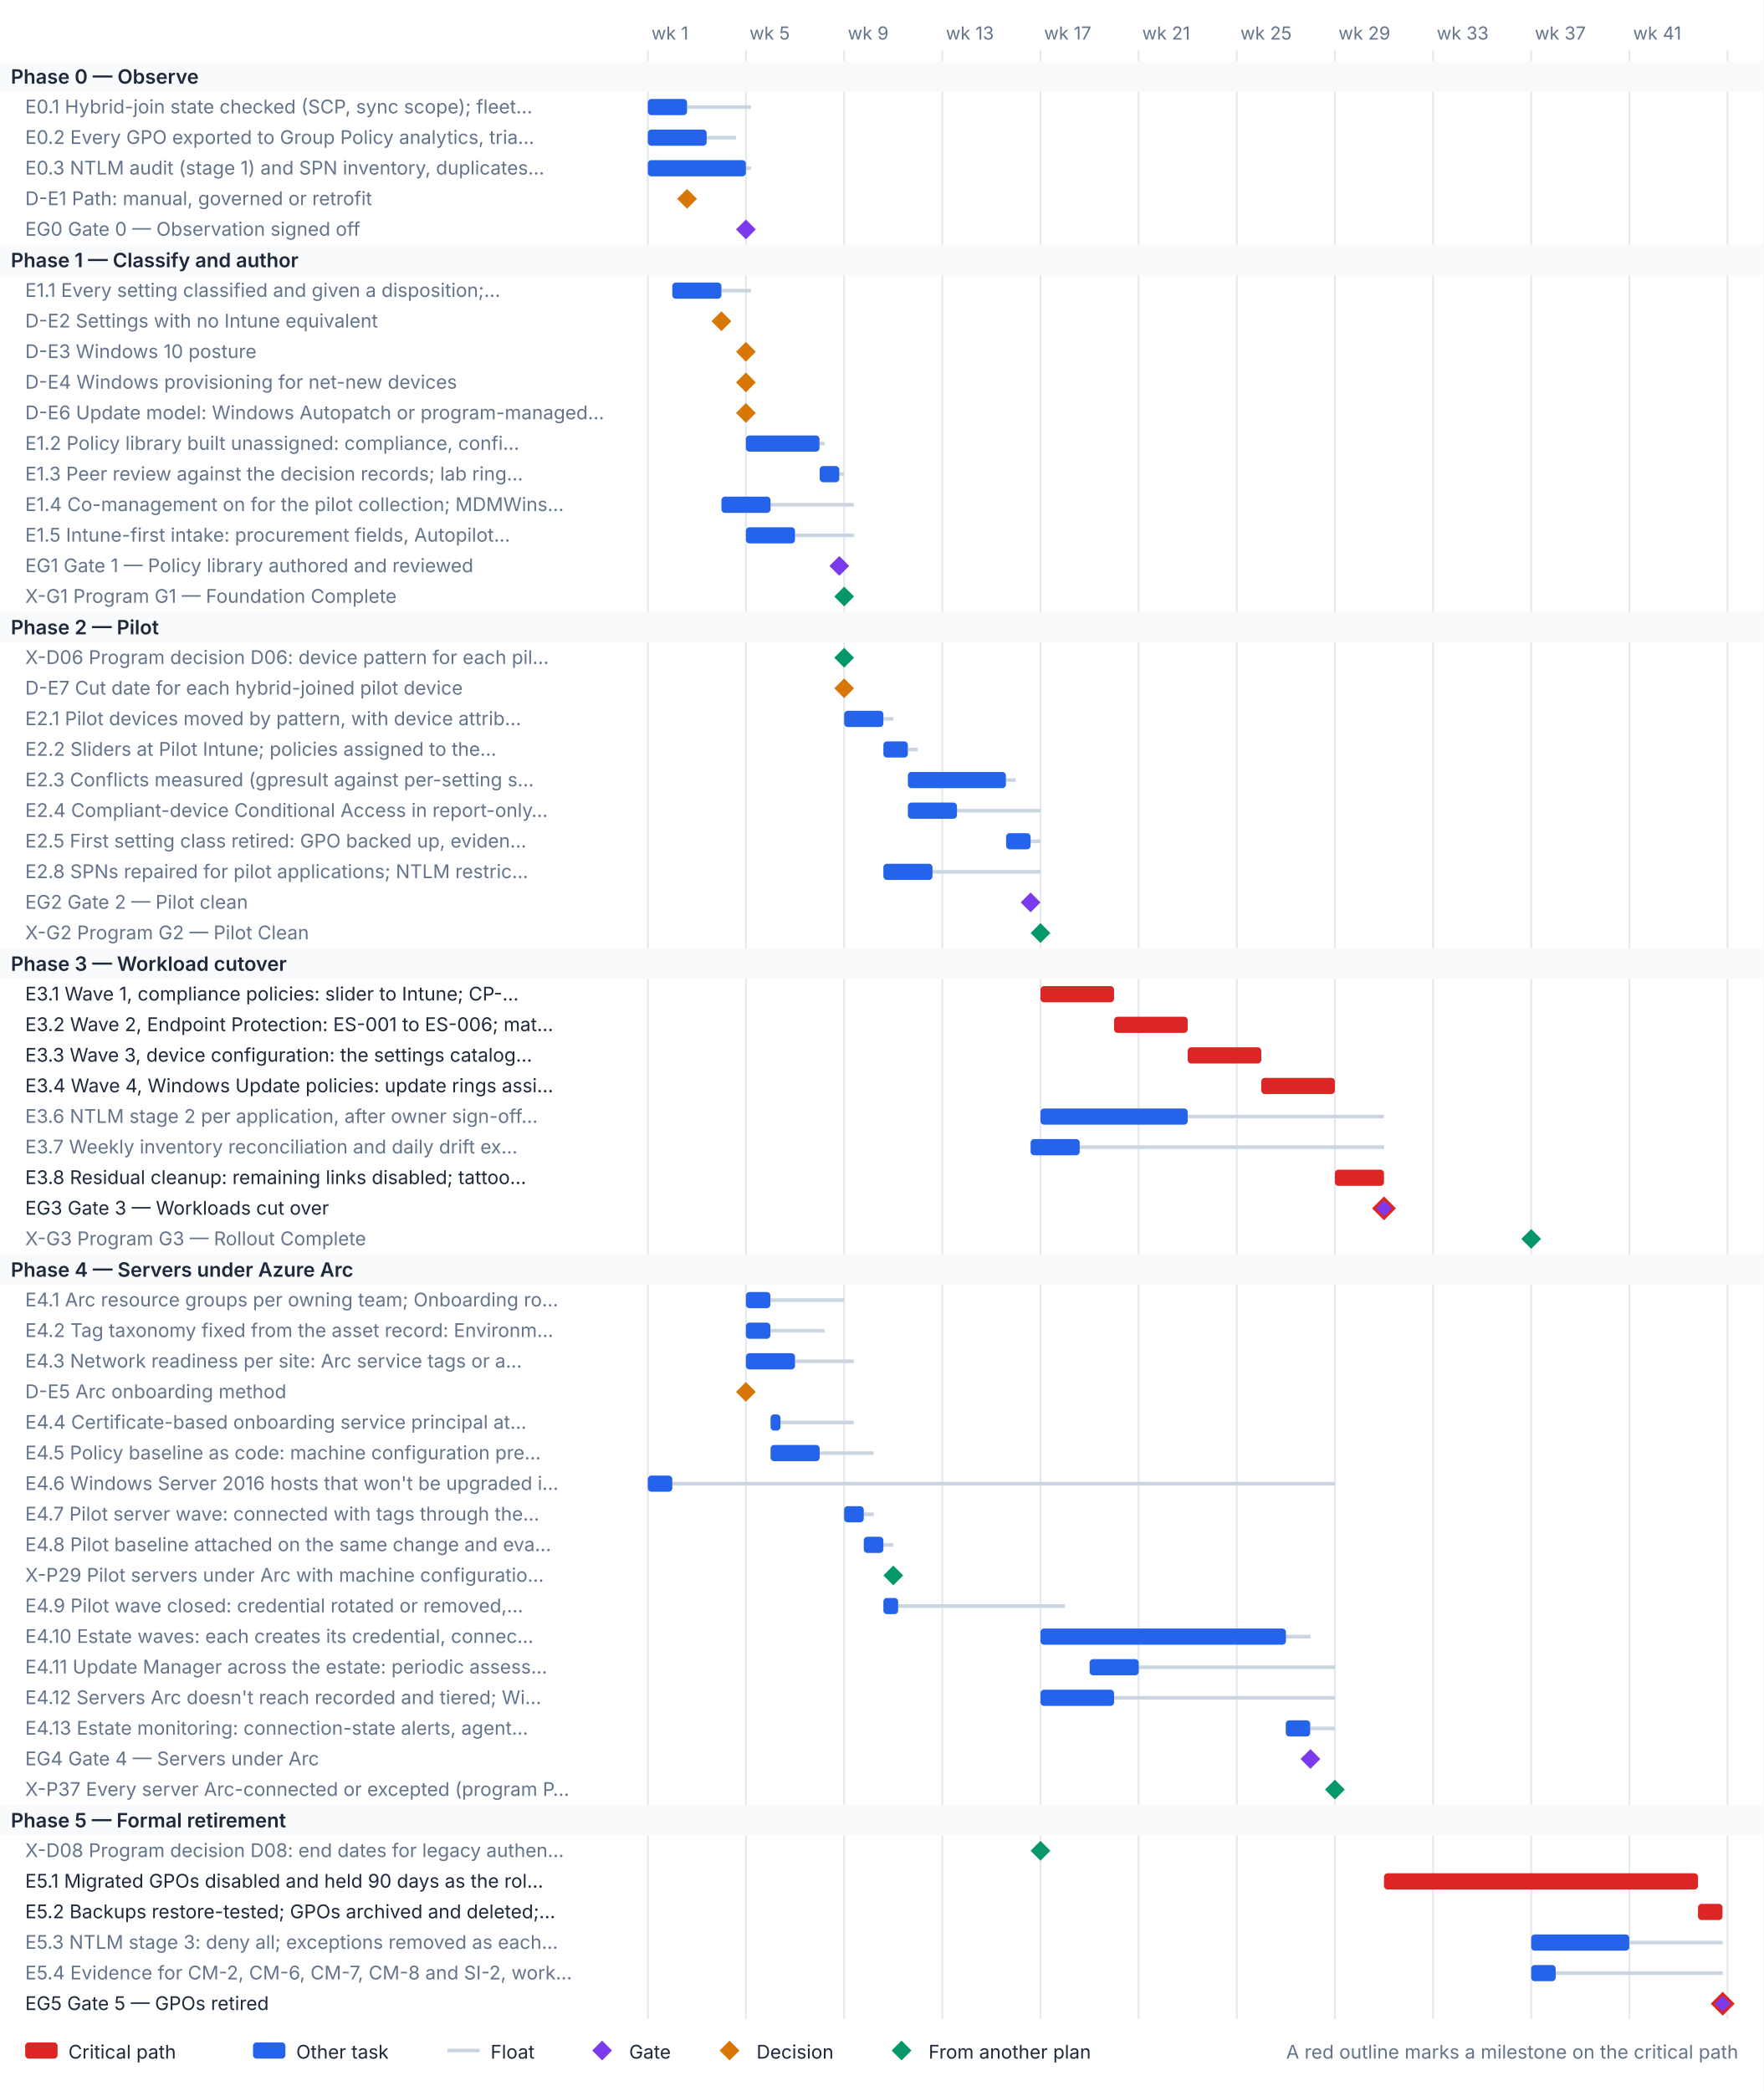
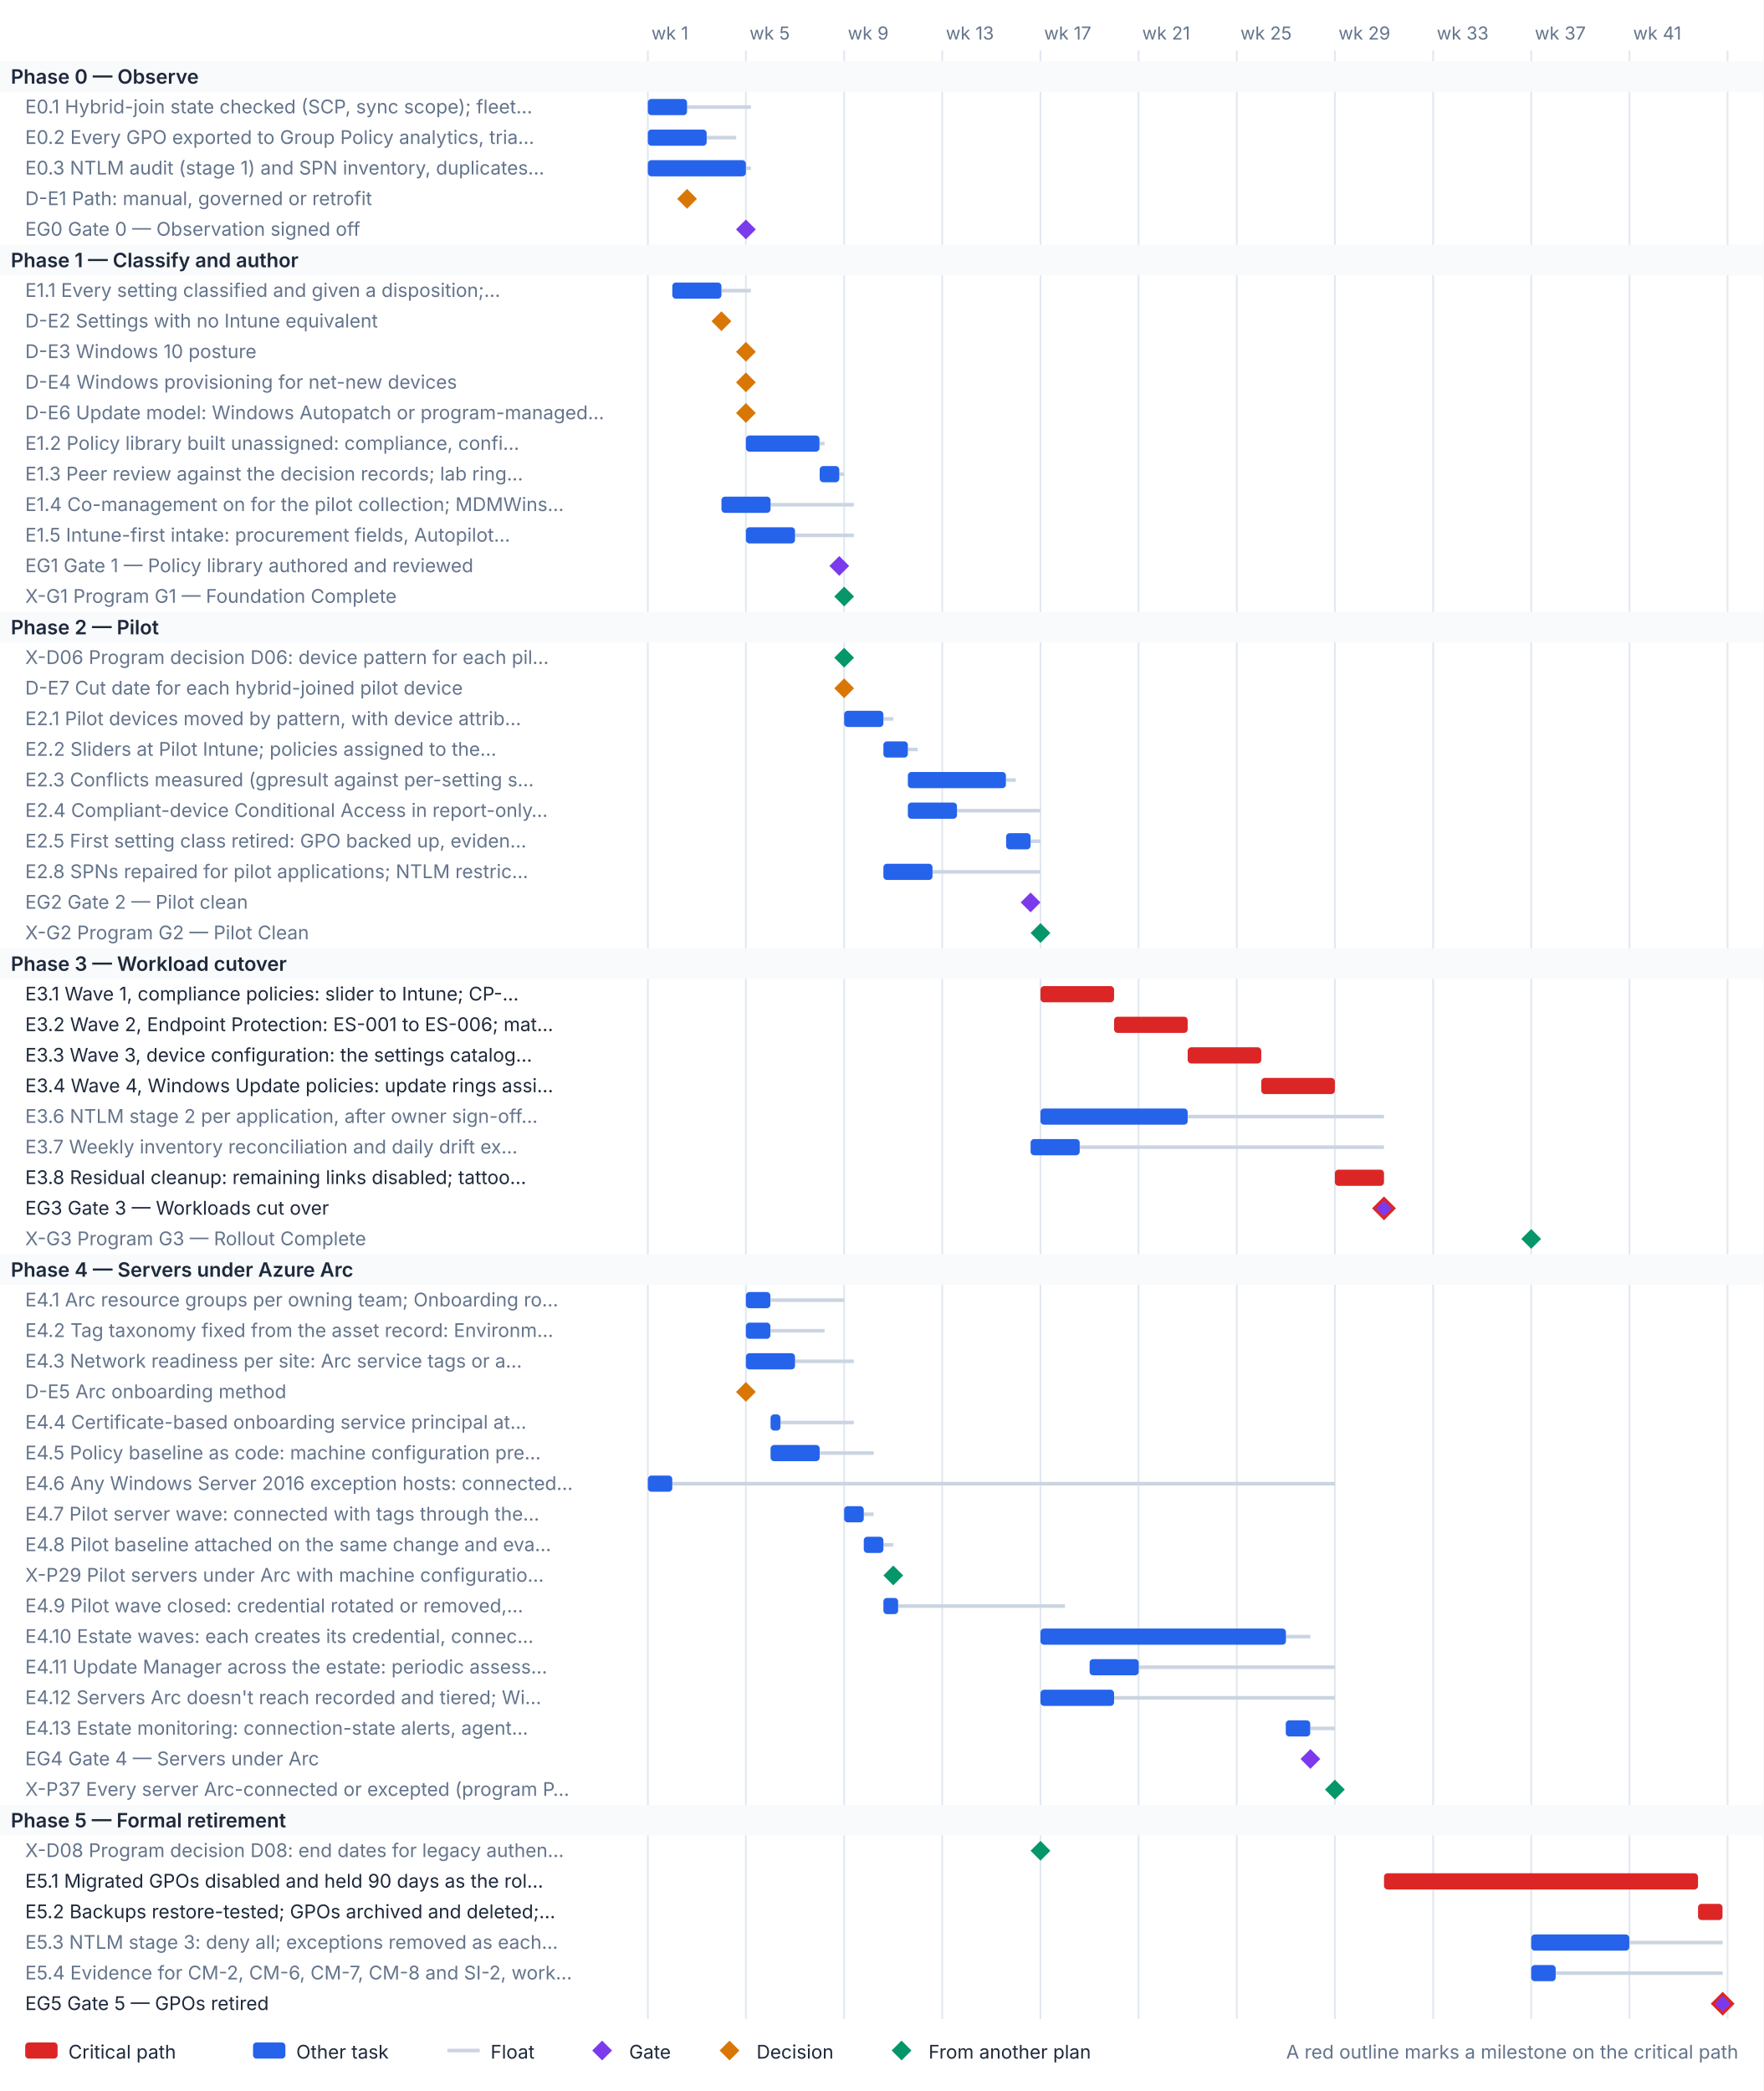
<svg xmlns="http://www.w3.org/2000/svg" width="980" height="1162" viewBox="0 0 980 1162" role="img" aria-labelledby="t d" font-family="Inter, 'DM Sans', Arial, sans-serif">
  <rect width="980" height="1162" fill="#ffffff" />
  <line x1="360.0" y1="28" x2="360.0" y2="1122" stroke="#e2e8f0" stroke-width="1" />
  <text x="362.0" y="22" font-size="10" fill="#64748b">wk 1</text>
  <line x1="414.5" y1="28" x2="414.5" y2="1122" stroke="#e2e8f0" stroke-width="1" />
  <text x="416.5" y="22" font-size="10" fill="#64748b">wk 5</text>
  <line x1="469.1" y1="28" x2="469.1" y2="1122" stroke="#e2e8f0" stroke-width="1" />
  <text x="471.1" y="22" font-size="10" fill="#64748b">wk 9</text>
  <line x1="523.6" y1="28" x2="523.6" y2="1122" stroke="#e2e8f0" stroke-width="1" />
  <text x="525.6" y="22" font-size="10" fill="#64748b">wk 13</text>
  <line x1="578.2" y1="28" x2="578.2" y2="1122" stroke="#e2e8f0" stroke-width="1" />
  <text x="580.2" y="22" font-size="10" fill="#64748b">wk 17</text>
  <line x1="632.7" y1="28" x2="632.7" y2="1122" stroke="#e2e8f0" stroke-width="1" />
  <text x="634.7" y="22" font-size="10" fill="#64748b">wk 21</text>
  <line x1="687.3" y1="28" x2="687.3" y2="1122" stroke="#e2e8f0" stroke-width="1" />
  <text x="689.3" y="22" font-size="10" fill="#64748b">wk 25</text>
  <line x1="741.8" y1="28" x2="741.8" y2="1122" stroke="#e2e8f0" stroke-width="1" />
  <text x="743.8" y="22" font-size="10" fill="#64748b">wk 29</text>
  <line x1="796.4" y1="28" x2="796.4" y2="1122" stroke="#e2e8f0" stroke-width="1" />
  <text x="798.4" y="22" font-size="10" fill="#64748b">wk 33</text>
  <line x1="850.9" y1="28" x2="850.9" y2="1122" stroke="#e2e8f0" stroke-width="1" />
  <text x="852.9" y="22" font-size="10" fill="#64748b">wk 37</text>
  <line x1="905.5" y1="28" x2="905.5" y2="1122" stroke="#e2e8f0" stroke-width="1" />
  <text x="907.5" y="22" font-size="10" fill="#64748b">wk 41</text>
  <line x1="960.0" y1="28" x2="960.0" y2="1122" stroke="#e2e8f0" stroke-width="1" />
  <rect x="0" y="34" width="980" height="17" fill="#f8fafc" />
  <text x="6" y="46.5" font-size="11" font-weight="600" fill="#1e293b">Phase 0 — Observe</text>
  <text x="14" y="63" font-size="10.5" fill="#64748b">E0.1  Hybrid-join state checked (SCP, sync scope); fleet…</text>
  <line x1="381.8" y1="59.5" x2="417.3" y2="59.5" stroke="#cbd5e1" stroke-width="2" />
  <rect x="360.0" y="55" width="21.8" height="9" rx="2" fill="#2563EB" />
  <text x="14" y="80" font-size="10.5" fill="#64748b">E0.2  Every GPO exported to Group Policy analytics, tria…</text>
  <line x1="392.7" y1="76.5" x2="409.1" y2="76.5" stroke="#cbd5e1" stroke-width="2" />
  <rect x="360.0" y="72" width="32.7" height="9" rx="2" fill="#2563EB" />
  <text x="14" y="97" font-size="10.5" fill="#64748b">E0.3  NTLM audit (stage 1) and SPN inventory, duplicates…</text>
  <line x1="414.5" y1="93.5" x2="417.3" y2="93.5" stroke="#cbd5e1" stroke-width="2" />
  <rect x="360.0" y="89" width="54.5" height="9" rx="2" fill="#2563EB" />
  <text x="14" y="114" font-size="10.5" fill="#64748b">D-E1  Path: manual, governed or retrofit</text>
  <path d="M381.8 105.0 L387.3 110.5 L381.8 116.0 L376.3 110.5 Z" fill="#D97706" />
  <text x="14" y="131" font-size="10.5" fill="#64748b">EG0  Gate 0 — Observation signed off</text>
  <path d="M414.5 122.0 L420.0 127.5 L414.5 133.0 L409.0 127.5 Z" fill="#7C3AED" />
  <rect x="0" y="136" width="980" height="17" fill="#f8fafc" />
  <text x="6" y="148.5" font-size="11" font-weight="600" fill="#1e293b">Phase 1 — Classify and author</text>
  <text x="14" y="165" font-size="10.5" fill="#64748b">E1.1  Every setting classified and given a disposition;…</text>
  <line x1="400.9" y1="161.5" x2="417.3" y2="161.5" stroke="#cbd5e1" stroke-width="2" />
  <rect x="373.6" y="157" width="27.3" height="9" rx="2" fill="#2563EB" />
  <text x="14" y="182" font-size="10.5" fill="#64748b">D-E2  Settings with no Intune equivalent</text>
  <path d="M400.9 173.0 L406.4 178.5 L400.9 184.0 L395.4 178.5 Z" fill="#D97706" />
  <text x="14" y="199" font-size="10.5" fill="#64748b">D-E3  Windows 10 posture</text>
  <path d="M414.5 190.0 L420.0 195.5 L414.5 201.0 L409.0 195.5 Z" fill="#D97706" />
  <text x="14" y="216" font-size="10.5" fill="#64748b">D-E4  Windows provisioning for net-new devices</text>
  <path d="M414.5 207.0 L420.0 212.5 L414.5 218.0 L409.0 212.5 Z" fill="#D97706" />
  <text x="14" y="233" font-size="10.5" fill="#64748b">D-E6  Update model: Windows Autopatch or program-managed…</text>
  <path d="M414.5 224.0 L420.0 229.5 L414.5 235.0 L409.0 229.5 Z" fill="#D97706" />
  <text x="14" y="250" font-size="10.5" fill="#64748b">E1.2  Policy library built unassigned: compliance, confi…</text>
  <line x1="455.5" y1="246.5" x2="458.2" y2="246.5" stroke="#cbd5e1" stroke-width="2" />
  <rect x="414.5" y="242" width="40.9" height="9" rx="2" fill="#2563EB" />
  <text x="14" y="267" font-size="10.5" fill="#64748b">E1.3  Peer review against the decision records; lab ring…</text>
  <line x1="466.4" y1="263.5" x2="469.1" y2="263.5" stroke="#cbd5e1" stroke-width="2" />
  <rect x="455.5" y="259" width="10.9" height="9" rx="2" fill="#2563EB" />
  <text x="14" y="284" font-size="10.5" fill="#64748b">E1.4  Co-management on for the pilot collection; MDMWins…</text>
  <line x1="428.2" y1="280.5" x2="474.5" y2="280.5" stroke="#cbd5e1" stroke-width="2" />
  <rect x="400.9" y="276" width="27.3" height="9" rx="2" fill="#2563EB" />
  <text x="14" y="301" font-size="10.5" fill="#64748b">E1.5  Intune-first intake: procurement fields, Autopilot…</text>
  <line x1="441.8" y1="297.5" x2="474.5" y2="297.5" stroke="#cbd5e1" stroke-width="2" />
  <rect x="414.5" y="293" width="27.3" height="9" rx="2" fill="#2563EB" />
  <text x="14" y="318" font-size="10.5" fill="#64748b">EG1  Gate 1 — Policy library authored and reviewed</text>
  <path d="M466.4 309.0 L471.9 314.5 L466.4 320.0 L460.9 314.5 Z" fill="#7C3AED" />
  <text x="14" y="335" font-size="10.5" fill="#64748b">X-G1  Program G1 — Foundation Complete</text>
  <path d="M469.1 326.0 L474.6 331.5 L469.1 337.0 L463.6 331.5 Z" fill="#059669" />
  <rect x="0" y="340" width="980" height="17" fill="#f8fafc" />
  <text x="6" y="352.5" font-size="11" font-weight="600" fill="#1e293b">Phase 2 — Pilot</text>
  <text x="14" y="369" font-size="10.5" fill="#64748b">X-D06  Program decision D06: device pattern for each pil…</text>
  <path d="M469.1 360.0 L474.6 365.5 L469.1 371.0 L463.6 365.5 Z" fill="#059669" />
  <text x="14" y="386" font-size="10.5" fill="#64748b">D-E7  Cut date for each hybrid-joined pilot device</text>
  <path d="M469.1 377.0 L474.6 382.5 L469.1 388.0 L463.6 382.5 Z" fill="#D97706" />
  <text x="14" y="403" font-size="10.5" fill="#64748b">E2.1  Pilot devices moved by pattern, with device attrib…</text>
  <line x1="490.9" y1="399.5" x2="496.4" y2="399.5" stroke="#cbd5e1" stroke-width="2" />
  <rect x="469.1" y="395" width="21.8" height="9" rx="2" fill="#2563EB" />
  <text x="14" y="420" font-size="10.5" fill="#64748b">E2.2  Sliders at Pilot Intune; policies assigned to the…</text>
  <line x1="504.5" y1="416.5" x2="510.0" y2="416.5" stroke="#cbd5e1" stroke-width="2" />
  <rect x="490.9" y="412" width="13.6" height="9" rx="2" fill="#2563EB" />
  <text x="14" y="437" font-size="10.5" fill="#64748b">E2.3  Conflicts measured (gpresult against per-setting s…</text>
  <line x1="559.1" y1="433.5" x2="564.5" y2="433.5" stroke="#cbd5e1" stroke-width="2" />
  <rect x="504.5" y="429" width="54.5" height="9" rx="2" fill="#2563EB" />
  <text x="14" y="454" font-size="10.5" fill="#64748b">E2.4  Compliant-device Conditional Access in report-only…</text>
  <line x1="531.8" y1="450.5" x2="578.2" y2="450.5" stroke="#cbd5e1" stroke-width="2" />
  <rect x="504.5" y="446" width="27.3" height="9" rx="2" fill="#2563EB" />
  <text x="14" y="471" font-size="10.5" fill="#64748b">E2.5  First setting class retired: GPO backed up, eviden…</text>
  <line x1="572.7" y1="467.5" x2="578.2" y2="467.5" stroke="#cbd5e1" stroke-width="2" />
  <rect x="559.1" y="463" width="13.6" height="9" rx="2" fill="#2563EB" />
  <text x="14" y="488" font-size="10.5" fill="#64748b">E2.8  SPNs repaired for pilot applications; NTLM restric…</text>
  <line x1="518.2" y1="484.5" x2="578.2" y2="484.5" stroke="#cbd5e1" stroke-width="2" />
  <rect x="490.9" y="480" width="27.3" height="9" rx="2" fill="#2563EB" />
  <text x="14" y="505" font-size="10.5" fill="#64748b">EG2  Gate 2 — Pilot clean</text>
  <path d="M572.7 496.0 L578.2 501.5 L572.7 507.0 L567.2 501.5 Z" fill="#7C3AED" />
  <text x="14" y="522" font-size="10.5" fill="#64748b">X-G2  Program G2 — Pilot Clean</text>
  <path d="M578.2 513.0 L583.7 518.5 L578.2 524.0 L572.7 518.5 Z" fill="#059669" />
  <rect x="0" y="527" width="980" height="17" fill="#f8fafc" />
  <text x="6" y="539.5" font-size="11" font-weight="600" fill="#1e293b">Phase 3 — Workload cutover</text>
  <text x="14" y="556" font-size="10.5" fill="#1e293b">E3.1  Wave 1, compliance policies: slider to Intune; CP-…</text>
  <rect x="578.2" y="548" width="40.9" height="9" rx="2" fill="#DC2626" />
  <text x="14" y="573" font-size="10.5" fill="#1e293b">E3.2  Wave 2, Endpoint Protection: ES-001 to ES-006; mat…</text>
  <rect x="619.1" y="565" width="40.9" height="9" rx="2" fill="#DC2626" />
  <text x="14" y="590" font-size="10.5" fill="#1e293b">E3.3  Wave 3, device configuration: the settings catalog…</text>
  <rect x="660.0" y="582" width="40.9" height="9" rx="2" fill="#DC2626" />
  <text x="14" y="607" font-size="10.5" fill="#1e293b">E3.4  Wave 4, Windows Update policies: update rings assi…</text>
  <rect x="700.9" y="599" width="40.9" height="9" rx="2" fill="#DC2626" />
  <text x="14" y="624" font-size="10.5" fill="#64748b">E3.6  NTLM stage 2 per application, after owner sign-off…</text>
  <line x1="660.0" y1="620.5" x2="769.1" y2="620.5" stroke="#cbd5e1" stroke-width="2" />
  <rect x="578.2" y="616" width="81.8" height="9" rx="2" fill="#2563EB" />
  <text x="14" y="641" font-size="10.5" fill="#64748b">E3.7  Weekly inventory reconciliation and daily drift ex…</text>
  <line x1="600.0" y1="637.5" x2="769.1" y2="637.5" stroke="#cbd5e1" stroke-width="2" />
  <rect x="572.7" y="633" width="27.3" height="9" rx="2" fill="#2563EB" />
  <text x="14" y="658" font-size="10.5" fill="#1e293b">E3.8  Residual cleanup: remaining links disabled; tattoo…</text>
  <rect x="741.8" y="650" width="27.3" height="9" rx="2" fill="#DC2626" />
  <text x="14" y="675" font-size="10.5" fill="#1e293b">EG3  Gate 3 — Workloads cut over</text>
  <path d="M769.1 666.0 L774.6 671.5 L769.1 677.0 L763.6 671.5 Z" fill="#7C3AED" stroke="#DC2626" stroke-width="1.6" />
  <text x="14" y="692" font-size="10.5" fill="#64748b">X-G3  Program G3 — Rollout Complete</text>
  <path d="M850.9 683.0 L856.4 688.5 L850.9 694.0 L845.4 688.5 Z" fill="#059669" />
  <rect x="0" y="697" width="980" height="17" fill="#f8fafc" />
  <text x="6" y="709.5" font-size="11" font-weight="600" fill="#1e293b">Phase 4 — Servers under Azure Arc</text>
  <text x="14" y="726" font-size="10.5" fill="#64748b">E4.1  Arc resource groups per owning team; Onboarding ro…</text>
  <line x1="428.2" y1="722.5" x2="469.1" y2="722.5" stroke="#cbd5e1" stroke-width="2" />
  <rect x="414.5" y="718" width="13.6" height="9" rx="2" fill="#2563EB" />
  <text x="14" y="743" font-size="10.5" fill="#64748b">E4.2  Tag taxonomy fixed from the asset record: Environm…</text>
  <line x1="428.2" y1="739.5" x2="458.2" y2="739.5" stroke="#cbd5e1" stroke-width="2" />
  <rect x="414.5" y="735" width="13.6" height="9" rx="2" fill="#2563EB" />
  <text x="14" y="760" font-size="10.5" fill="#64748b">E4.3  Network readiness per site: Arc service tags or a…</text>
  <line x1="441.8" y1="756.5" x2="474.5" y2="756.5" stroke="#cbd5e1" stroke-width="2" />
  <rect x="414.5" y="752" width="27.3" height="9" rx="2" fill="#2563EB" />
  <text x="14" y="777" font-size="10.5" fill="#64748b">D-E5  Arc onboarding method</text>
  <path d="M414.5 768.0 L420.0 773.5 L414.5 779.0 L409.0 773.5 Z" fill="#D97706" />
  <text x="14" y="794" font-size="10.5" fill="#64748b">E4.4  Certificate-based onboarding service principal at…</text>
  <line x1="433.6" y1="790.5" x2="474.5" y2="790.5" stroke="#cbd5e1" stroke-width="2" />
  <rect x="428.2" y="786" width="5.5" height="9" rx="2" fill="#2563EB" />
  <text x="14" y="811" font-size="10.5" fill="#64748b">E4.5  Policy baseline as code: machine configuration pre…</text>
  <line x1="455.5" y1="807.5" x2="485.5" y2="807.5" stroke="#cbd5e1" stroke-width="2" />
  <rect x="428.2" y="803" width="27.3" height="9" rx="2" fill="#2563EB" />
-   <text x="14" y="828" font-size="10.5" fill="#64748b">E4.6  Windows Server 2016 hosts that won't be upgraded i…</text>
+   <text x="14" y="828" font-size="10.5" fill="#64748b">E4.6  Any Windows Server 2016 exception hosts: connected…</text>
  <line x1="373.6" y1="824.5" x2="741.8" y2="824.5" stroke="#cbd5e1" stroke-width="2" />
  <rect x="360.0" y="820" width="13.6" height="9" rx="2" fill="#2563EB" />
  <text x="14" y="845" font-size="10.5" fill="#64748b">E4.7  Pilot server wave: connected with tags through the…</text>
  <line x1="480.0" y1="841.5" x2="485.5" y2="841.5" stroke="#cbd5e1" stroke-width="2" />
  <rect x="469.1" y="837" width="10.9" height="9" rx="2" fill="#2563EB" />
  <text x="14" y="862" font-size="10.5" fill="#64748b">E4.8  Pilot baseline attached on the same change and eva…</text>
  <line x1="490.9" y1="858.5" x2="496.4" y2="858.5" stroke="#cbd5e1" stroke-width="2" />
  <rect x="480.0" y="854" width="10.9" height="9" rx="2" fill="#2563EB" />
  <text x="14" y="879" font-size="10.5" fill="#64748b">X-P29  Pilot servers under Arc with machine configuratio…</text>
  <path d="M496.4 870.0 L501.9 875.5 L496.4 881.0 L490.9 875.5 Z" fill="#059669" />
  <text x="14" y="896" font-size="10.5" fill="#64748b">E4.9  Pilot wave closed: credential rotated or removed,…</text>
  <line x1="499.1" y1="892.5" x2="591.8" y2="892.5" stroke="#cbd5e1" stroke-width="2" />
  <rect x="490.9" y="888" width="8.2" height="9" rx="2" fill="#2563EB" />
  <text x="14" y="913" font-size="10.5" fill="#64748b">E4.10  Estate waves: each creates its credential, connec…</text>
  <line x1="714.5" y1="909.5" x2="728.2" y2="909.5" stroke="#cbd5e1" stroke-width="2" />
  <rect x="578.2" y="905" width="136.4" height="9" rx="2" fill="#2563EB" />
  <text x="14" y="930" font-size="10.5" fill="#64748b">E4.11  Update Manager across the estate: periodic assess…</text>
  <line x1="632.7" y1="926.5" x2="741.8" y2="926.5" stroke="#cbd5e1" stroke-width="2" />
  <rect x="605.5" y="922" width="27.3" height="9" rx="2" fill="#2563EB" />
  <text x="14" y="947" font-size="10.5" fill="#64748b">E4.12  Servers Arc doesn't reach recorded and tiered; Wi…</text>
  <line x1="619.1" y1="943.5" x2="741.8" y2="943.5" stroke="#cbd5e1" stroke-width="2" />
  <rect x="578.2" y="939" width="40.9" height="9" rx="2" fill="#2563EB" />
  <text x="14" y="964" font-size="10.5" fill="#64748b">E4.13  Estate monitoring: connection-state alerts, agent…</text>
  <line x1="728.2" y1="960.5" x2="741.8" y2="960.5" stroke="#cbd5e1" stroke-width="2" />
  <rect x="714.5" y="956" width="13.6" height="9" rx="2" fill="#2563EB" />
  <text x="14" y="981" font-size="10.5" fill="#64748b">EG4  Gate 4 — Servers under Arc</text>
  <path d="M728.2 972.0 L733.7 977.5 L728.2 983.0 L722.7 977.5 Z" fill="#7C3AED" />
  <text x="14" y="998" font-size="10.5" fill="#64748b">X-P37  Every server Arc-connected or excepted (program P…</text>
  <path d="M741.8 989.0 L747.3 994.5 L741.8 1000.0 L736.3 994.5 Z" fill="#059669" />
  <rect x="0" y="1003" width="980" height="17" fill="#f8fafc" />
  <text x="6" y="1015.5" font-size="11" font-weight="600" fill="#1e293b">Phase 5 — Formal retirement</text>
  <text x="14" y="1032" font-size="10.5" fill="#64748b">X-D08  Program decision D08: end dates for legacy authen…</text>
  <path d="M578.2 1023.0 L583.7 1028.5 L578.2 1034.0 L572.7 1028.5 Z" fill="#059669" />
  <text x="14" y="1049" font-size="10.5" fill="#1e293b">E5.1  Migrated GPOs disabled and held 90 days as the rol…</text>
  <rect x="769.1" y="1041" width="174.5" height="9" rx="2" fill="#DC2626" />
  <text x="14" y="1066" font-size="10.5" fill="#1e293b">E5.2  Backups restore-tested; GPOs archived and deleted;…</text>
  <rect x="943.6" y="1058" width="13.6" height="9" rx="2" fill="#DC2626" />
  <text x="14" y="1083" font-size="10.5" fill="#64748b">E5.3  NTLM stage 3: deny all; exceptions removed as each…</text>
  <line x1="905.5" y1="1079.5" x2="957.3" y2="1079.5" stroke="#cbd5e1" stroke-width="2" />
  <rect x="850.9" y="1075" width="54.5" height="9" rx="2" fill="#2563EB" />
  <text x="14" y="1100" font-size="10.5" fill="#64748b">E5.4  Evidence for CM-2, CM-6, CM-7, CM-8 and SI-2, work…</text>
  <line x1="864.5" y1="1096.5" x2="957.3" y2="1096.5" stroke="#cbd5e1" stroke-width="2" />
  <rect x="850.9" y="1092" width="13.6" height="9" rx="2" fill="#2563EB" />
  <text x="14" y="1117" font-size="10.5" fill="#1e293b">EG5  Gate 5 — GPOs retired</text>
  <path d="M957.3 1108.0 L962.8 1113.5 L957.3 1119.0 L951.8 1113.5 Z" fill="#7C3AED" stroke="#DC2626" stroke-width="1.6" />
  <rect x="14" y="1135" width="18" height="9" rx="2" fill="#DC2626" />
  <text x="38" y="1144" font-size="10.5" fill="#1e293b">Critical path</text>
  <rect x="140.6" y="1135" width="18" height="9" rx="2" fill="#2563EB" />
  <text x="164.6" y="1144" font-size="10.5" fill="#1e293b">Other task</text>
  <line x1="248.6" y1="1139.5" x2="266.6" y2="1139.5" stroke="#cbd5e1" stroke-width="2" />
  <text x="272.6" y="1144" font-size="10.5" fill="#1e293b">Float</text>
  <path d="M334.6 1134 L340.1 1139.5 L334.6 1145 L329.1 1139.5 Z" fill="#7C3AED" />
  <text x="349.6" y="1144" font-size="10.5" fill="#1e293b">Gate</text>
  <path d="M405.4 1134 L410.9 1139.5 L405.4 1145 L399.9 1139.5 Z" fill="#D97706" />
  <text x="420.4" y="1144" font-size="10.5" fill="#1e293b">Decision</text>
  <path d="M501.0 1134 L506.5 1139.5 L501.0 1145 L495.5 1139.5 Z" fill="#059669" />
  <text x="516.0" y="1144" font-size="10.5" fill="#1e293b">From another plan</text>
  <text x="966" y="1144" font-size="10.5" fill="#64748b" text-anchor="end">A red outline marks a milestone on the critical path</text>
</svg>
